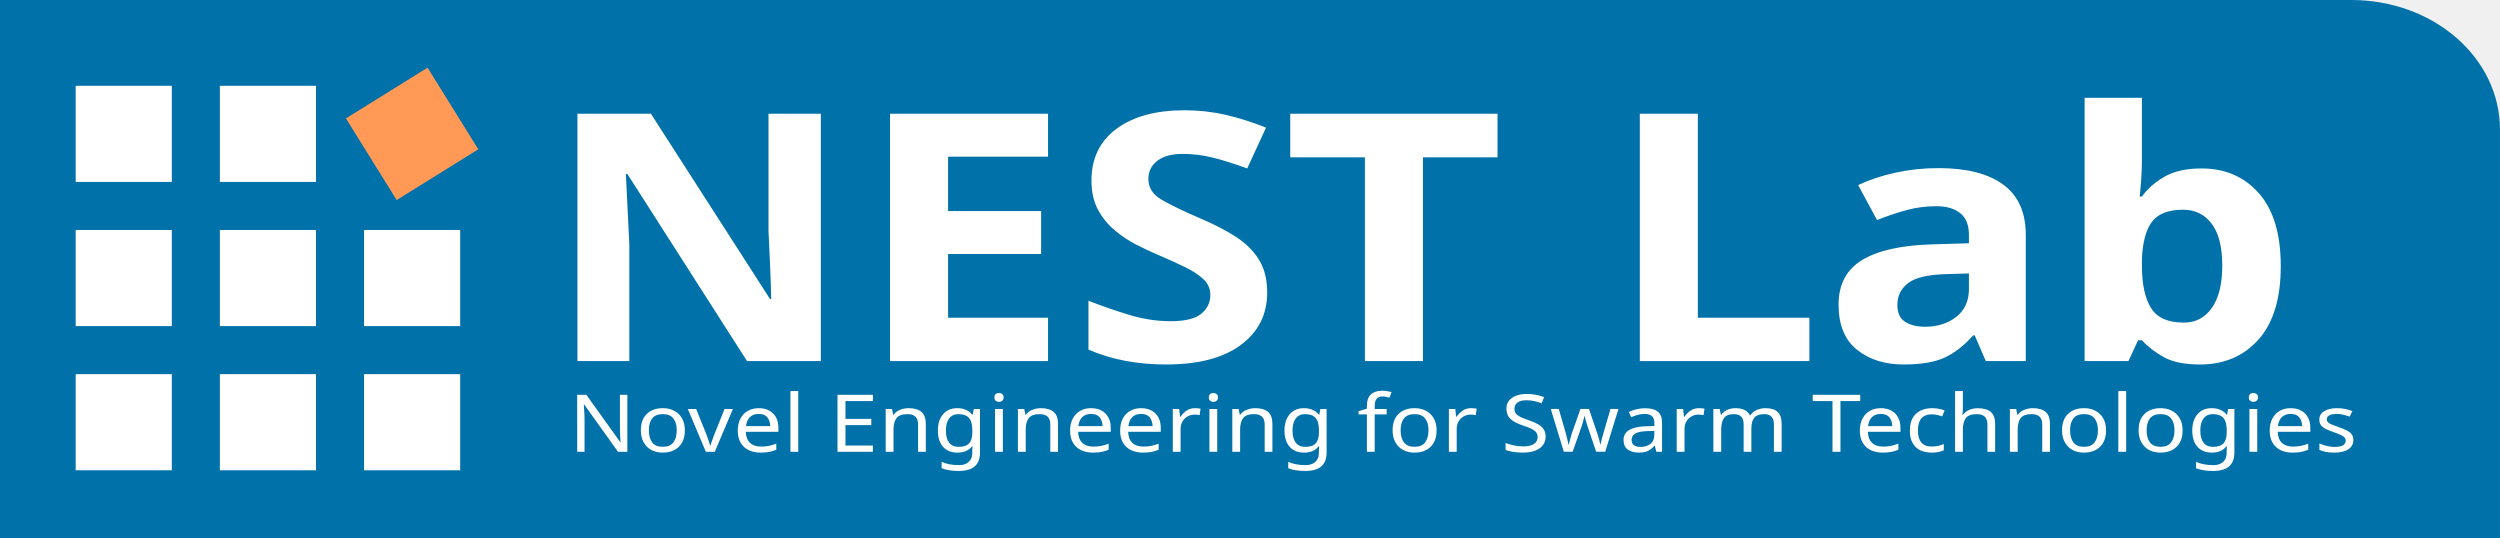
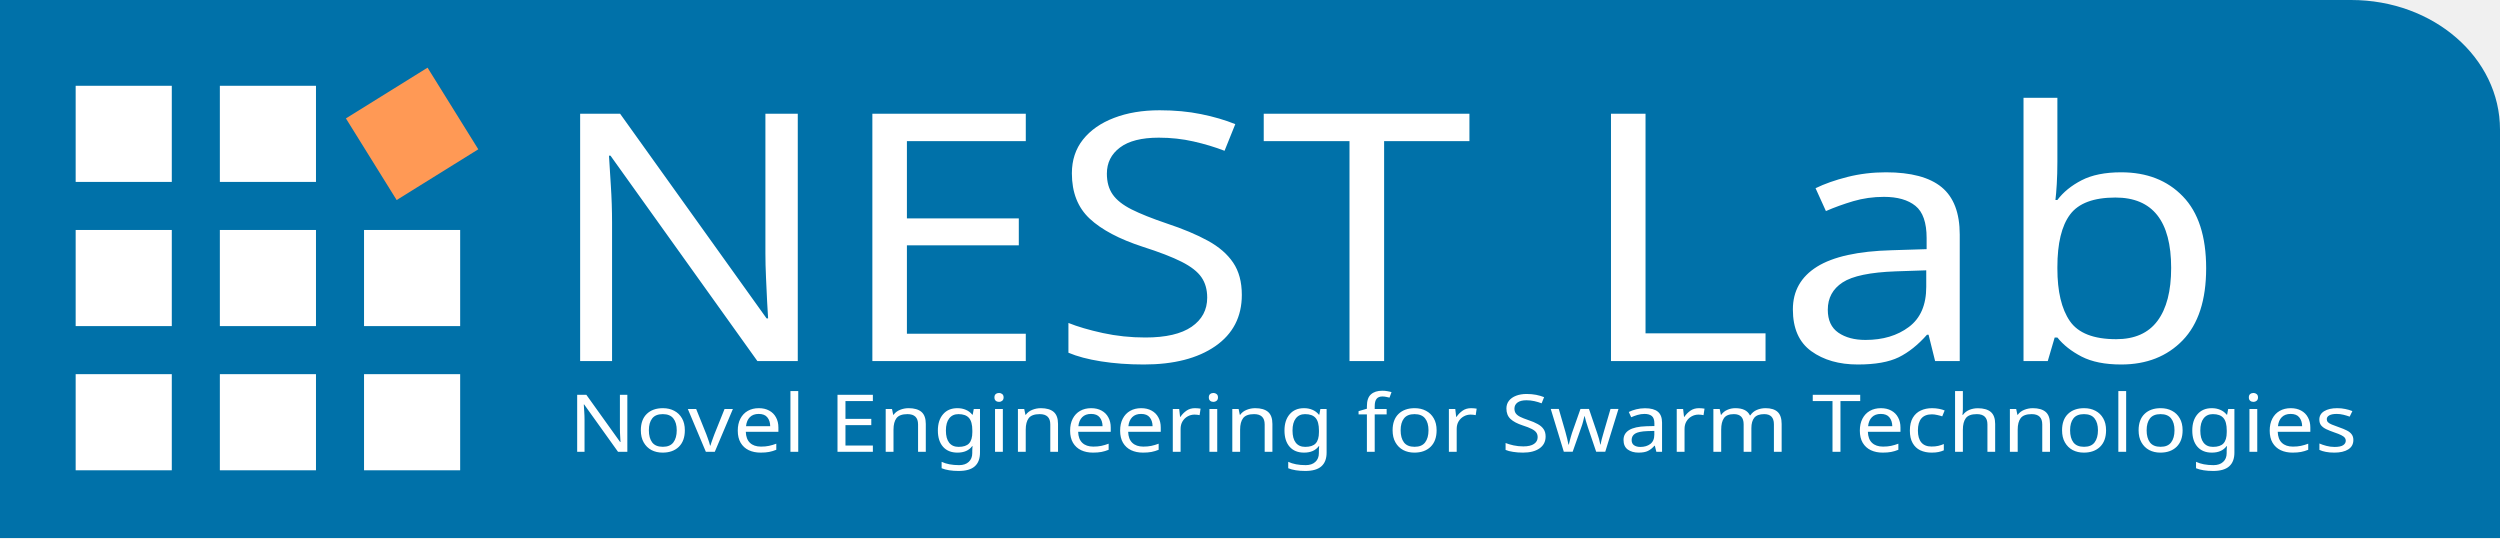
- <svg xmlns="http://www.w3.org/2000/svg" width="146.8mm" height="31.591mm" viewBox="0 0 520.157 111.938" id="svg2" version="1.1">
+ <svg xmlns="http://www.w3.org/2000/svg" width="288.996mm" height="62.192mm" viewBox="0 0 1024 220.365" id="svg2" version="1.1">
  <defs id="defs4" />
-   <g id="layer1" style="display:inline" transform="translate(-69.35045,-248.5331)">
-     <path style="fill:#0071a9;fill-opacity:1;stroke:none;stroke-width:2;stroke-miterlimit:4;stroke-dasharray:none;stroke-opacity:1" d="m 69.35,248.533 0,26.97 0,57.997 0,26.97 30.967,0 429.171,0 28.971,0 0.08,0 30.967,0 0,-26.97 0,-57.997 c 0,-14.942 -13.811,-26.97 -30.967,-26.97 l -29.051,0 -429.171,0 -30.967,0 z" id="background" />
-     <g id="pictext" transform="translate(-1.4853521e-7,-0.00595534)">
+   <g id="layer1" style="display:inline" transform="translate(-69.35045,-140.1061)">
+     <path style="fill:#0071a9;fill-opacity:1;stroke:none;stroke-width:2;stroke-miterlimit:4;stroke-dasharray:none;stroke-opacity:1" d="m 69.35,140.106 v 53.095 114.175 53.095 h 60.963 844.882 57.034 0.157 60.964 v -53.095 -114.175 c 0,-29.415 -27.19,-53.095 -60.964,-53.095 H 975.196 130.314 69.351 Z" id="background" />
+     <g id="pictext" transform="matrix(1.968635,0,0,1.968635,-67.17527,-349.1766)">
      <g transform="matrix(1,0,0,0.9008003,5.146115,34.56148)" id="nesttext">
-         <text xml:space="preserve" style="font-style:normal;font-weight:normal;font-size:80px;line-height:125%;font-family:sans-serif;letter-spacing:0px;word-spacing:0px;fill:#ffffff;fill-opacity:1;stroke:none;stroke-width:1px;stroke-linecap:butt;stroke-linejoin:miter;stroke-opacity:1" x="177.143" y="320.934" id="nestlab">
-           <tspan x="177.143" y="320.934" id="tspan3340" style="font-style:normal;font-variant:normal;font-weight:bold;font-stretch:normal;font-size:80px;line-height:125%;font-family:'Hiragino Maru Gothic Pro';-inkscape-font-specification:'Hiragino Maru Gothic Pro, Normal';text-align:start;writing-mode:lr-tb;text-anchor:start;fill:#ffffff">NEST Lab</tspan>
+         <text xml:space="preserve" style="font-style:normal;font-weight:normal;line-height:0%;font-family:sans-serif;letter-spacing:0px;word-spacing:0px;fill:#ffffff;fill-opacity:1;stroke:none;stroke-width:1px;stroke-linecap:butt;stroke-linejoin:miter;stroke-opacity:1" x="177.143" y="320.934" id="nestlab">
+           <tspan x="177.143" y="320.934" id="tspan3340" style="font-style:normal;font-variant:normal;font-weight:normal;font-stretch:normal;font-size:80px;line-height:125%;font-family:'Arial Rounded MT Bold';-inkscape-font-specification:'Arial Rounded MT Bold, Normal';text-align:start;writing-mode:lr;text-anchor:start;fill:#ffffff;font-variant-ligatures:normal;font-variant-caps:normal;font-variant-numeric:normal;font-feature-settings:normal">NEST Lab</tspan>
        </text>
-         <text xml:space="preserve" style="font-style:normal;font-weight:normal;font-size:51.084px;line-height:125%;font-family:sans-serif;letter-spacing:0px;word-spacing:0px;fill:#ffffff;fill-opacity:1;stroke:none;stroke-width:1px;stroke-linecap:butt;stroke-linejoin:miter;stroke-opacity:1" x="182.498" y="341.898" id="nestfull">
-           <tspan id="tspan3346" x="182.498" y="341.898" style="font-style:normal;font-variant:normal;font-weight:normal;font-stretch:normal;font-size:18.454px;line-height:125%;font-family:'Hiragino Maru Gothic Pro';-inkscape-font-specification:'Hiragino Maru Gothic Pro, Normal';text-align:start;writing-mode:lr-tb;text-anchor:start;fill:#ffffff">Novel Engineering for Swarm Technologies </tspan>
+         <text xml:space="preserve" style="font-style:normal;font-weight:normal;line-height:0%;font-family:sans-serif;letter-spacing:0px;word-spacing:0px;fill:#ffffff;fill-opacity:1;stroke:none;stroke-width:1px;stroke-linecap:butt;stroke-linejoin:miter;stroke-opacity:1" x="182.498" y="341.898" id="nestfull">
+           <tspan id="tspan3346" x="182.498" y="341.898" style="font-style:normal;font-variant:normal;font-weight:normal;font-stretch:normal;font-size:18.454px;line-height:125%;font-family:'Arial Rounded MT Bold';-inkscape-font-specification:'Arial Rounded MT Bold, Normal';text-align:start;writing-mode:lr;text-anchor:start;fill:#ffffff;font-variant-ligatures:normal;font-variant-caps:normal;font-variant-numeric:normal;font-feature-settings:normal">Novel Engineering for Swarm Technologies </tspan>
        </text>
      </g>
-       <g transform="translate(-10.03877,-3.741989)" id="g4438">
+       <g transform="translate(-10.03877,-3.741989)" id="allsquares">
        <rect style="fill:#ffffff;fill-opacity:1;stroke:none;stroke-width:2;stroke-miterlimit:4;stroke-dasharray:none;stroke-opacity:1" id="elem1" width="20" height="20" x="95.132" y="270.13" />
        <rect y="270.13" x="125.132" height="20" width="20" id="elem2" style="fill:#ffffff;fill-opacity:1;stroke:none;stroke-width:2;stroke-miterlimit:4;stroke-dasharray:none;stroke-opacity:1" />
-         <rect style="fill:#ff9955;fill-opacity:1;stroke:none;stroke-width:2;stroke-miterlimit:4;stroke-dasharray:none;stroke-opacity:1" id="elem3" width="20" height="20" x="-17.623" y="315.09" transform="matrix(0.849323,-0.5278735,0.5278735,0.849323,0,0)" />
+         <rect style="fill:#ff9955;fill-opacity:1;stroke:none;stroke-width:2;stroke-miterlimit:4;stroke-dasharray:none;stroke-opacity:1" id="elemorange" width="20" height="20" x="-17.623" y="315.09" transform="rotate(-31.86189)" />
        <rect y="300.13" x="95.132" height="20" width="20" id="elem4" style="fill:#ffffff;fill-opacity:1;stroke:none;stroke-width:2;stroke-miterlimit:4;stroke-dasharray:none;stroke-opacity:1" />
        <rect style="fill:#ffffff;fill-opacity:1;stroke:none;stroke-width:2;stroke-miterlimit:4;stroke-dasharray:none;stroke-opacity:1" id="elem5" width="20" height="20" x="125.132" y="300.13" />
        <rect y="300.13" x="155.132" height="20" width="20" id="elem6" style="fill:#ffffff;fill-opacity:1;stroke:none;stroke-width:2;stroke-miterlimit:4;stroke-dasharray:none;stroke-opacity:1" />
        <rect style="fill:#ffffff;fill-opacity:1;stroke:none;stroke-width:2;stroke-miterlimit:4;stroke-dasharray:none;stroke-opacity:1" id="elem7" width="20" height="20" x="95.132" y="330.13" />
        <rect y="330.13" x="125.132" height="20" width="20" id="elem8" style="fill:#ffffff;fill-opacity:1;stroke:none;stroke-width:2;stroke-miterlimit:4;stroke-dasharray:none;stroke-opacity:1" />
        <rect style="fill:#ffffff;fill-opacity:1;stroke:none;stroke-width:2;stroke-miterlimit:4;stroke-dasharray:none;stroke-opacity:1" id="elem9" width="20" height="20" x="155.132" y="330.13" />
      </g>
    </g>
  </g>
</svg>
